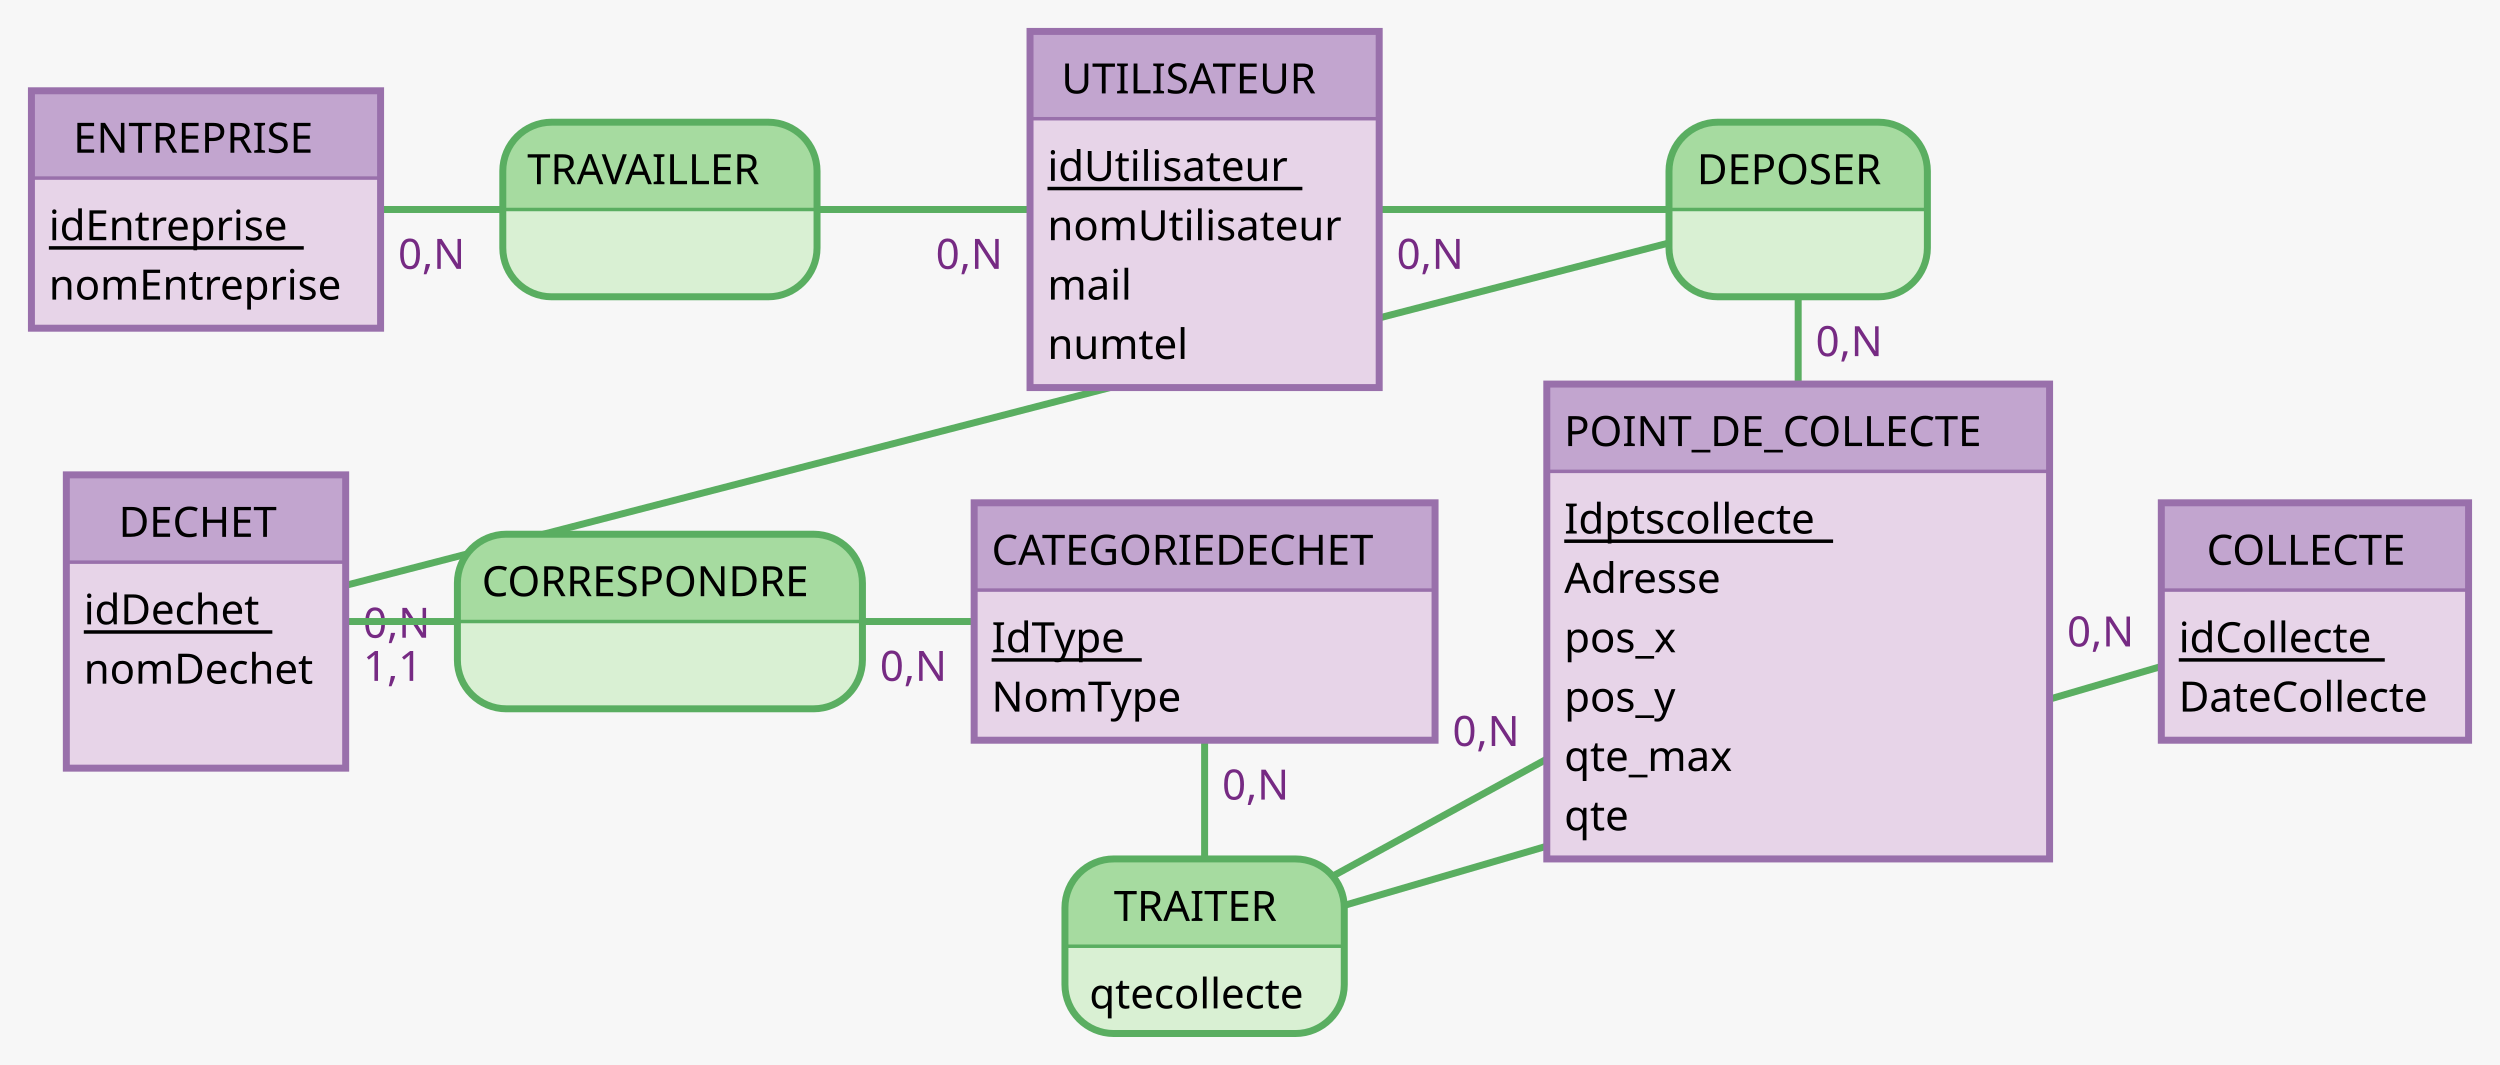
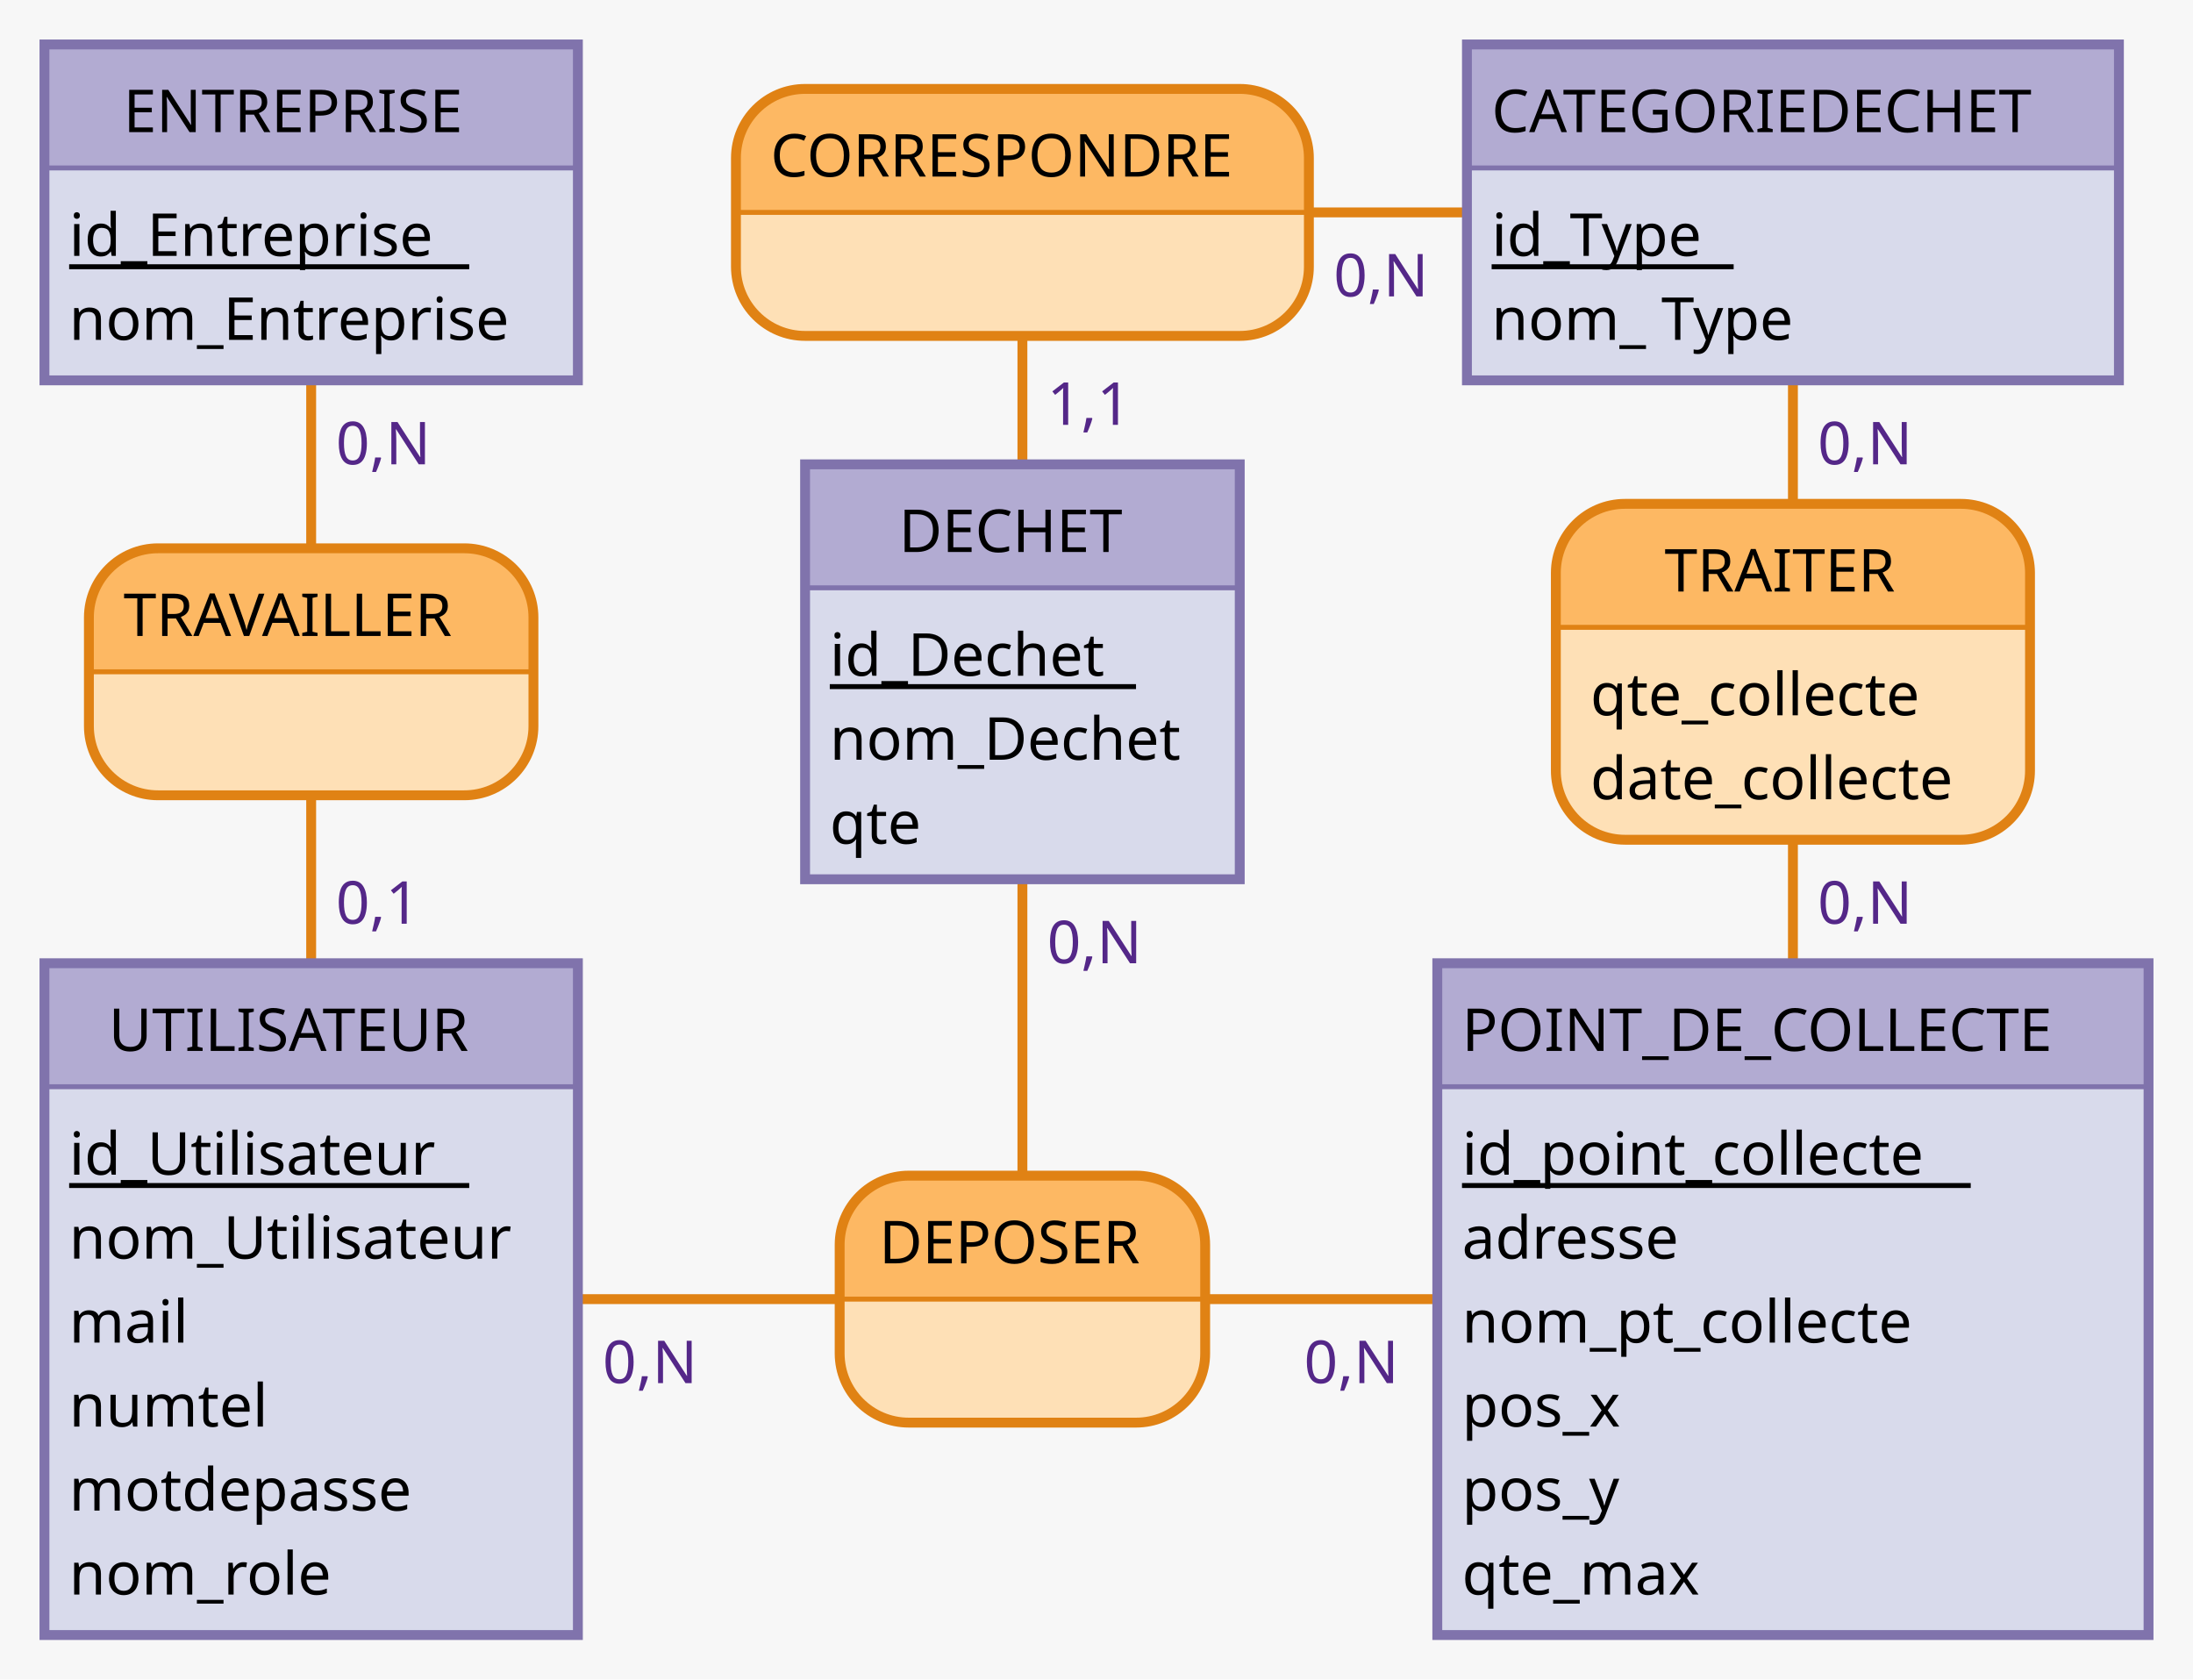
- <svg xmlns="http://www.w3.org/2000/svg" width="716" height="305" viewBox="0 0 716 305">
-   <rect x="0" y="0" width="716" height="305" fill="#f7f7f7" stroke="none" stroke-width="0" />
+ <svg xmlns="http://www.w3.org/2000/svg" width="444" height="340" viewBox="0 0 444 340">
+   <rect x="0" y="0" width="444" height="340" fill="#f7f7f7" stroke="none" stroke-width="0" />
  <g>
-     <line x1="345" y1="60" x2="189" y2="60" stroke="#5aae61" stroke-width="2" />
-     <line x1="59" y1="60" x2="189" y2="60" stroke="#5aae61" stroke-width="2" />
+     <line x1="207" y1="136" x2="207" y2="43" stroke="#e08214" stroke-width="2" />
+     <line x1="363" y1="43" x2="207" y2="43" stroke="#e08214" stroke-width="2" />
    <g>
-       <path d="M220 35 a14 14 90 0 1 14 14 V60 h-90 V49 a14 14 90 0 1 14 -14" fill="#a6dba0" stroke="#a6dba0" stroke-width="0" />
-       <path d="M234 60 v11 a14 14 90 0 1 -14 14 H158 a14 14 90 0 1 -14 -14 V60 H90" fill="#d9f0d3" stroke="#d9f0d3" stroke-width="0" />
-       <rect x="144" y="35" width="90" height="50" fill="none" rx="14" stroke="#5aae61" stroke-width="2" />
-       <line x1="144" y1="60" x2="234" y2="60" stroke="#5aae61" stroke-width="1" />
-       <text x="151" y="52.75" fill="#000000" font-family="Verdana" font-size="12">TRAVAILLER</text>
+       <path d="M251 18 a14 14 90 0 1 14 14 V43 h-116 V32 a14 14 90 0 1 14 -14" fill="#fdb863" stroke="#fdb863" stroke-width="0" />
+       <path d="M265 43 v11 a14 14 90 0 1 -14 14 H163 a14 14 90 0 1 -14 -14 V43 H116" fill="#fee0b6" stroke="#fee0b6" stroke-width="0" />
+       <rect x="149" y="18" width="116" height="50" fill="none" rx="14" stroke="#e08214" stroke-width="2" />
+       <line x1="149" y1="43" x2="265" y2="43" stroke="#e08214" stroke-width="1" />
+       <text x="156" y="35.75" fill="#000000" font-family="Verdana" font-size="12">CORRESPONDRE</text>
    </g>
-     <text x="268" y="77" fill="#762a83" font-family="Verdana" font-size="12">0,N</text>
-     <text x="114" y="77" fill="#762a83" font-family="Verdana" font-size="12">0,N</text>
+     <text x="212" y="86" fill="#542788" font-family="Verdana" font-size="12">1,1</text>
+     <text x="270" y="60" fill="#542788" font-family="Verdana" font-size="12">0,N</text>
  </g>
  <g>
-     <line x1="59" y1="178" x2="515" y2="60" stroke="#5aae61" stroke-width="2" />
-     <line x1="345" y1="60" x2="515" y2="60" stroke="#5aae61" stroke-width="2" />
-     <line x1="515" y1="178" x2="515" y2="60" stroke="#5aae61" stroke-width="2" />
+     <line x1="63" y1="263" x2="63" y2="136" stroke="#e08214" stroke-width="2" />
+     <line x1="63" y1="43" x2="63" y2="136" stroke="#e08214" stroke-width="2" />
    <g>
-       <path d="M538 35 a14 14 90 0 1 14 14 V60 h-74 V49 a14 14 90 0 1 14 -14" fill="#a6dba0" stroke="#a6dba0" stroke-width="0" />
-       <path d="M552 60 v11 a14 14 90 0 1 -14 14 H492 a14 14 90 0 1 -14 -14 V60 H74" fill="#d9f0d3" stroke="#d9f0d3" stroke-width="0" />
-       <rect x="478" y="35" width="74" height="50" fill="none" rx="14" stroke="#5aae61" stroke-width="2" />
-       <line x1="478" y1="60" x2="552" y2="60" stroke="#5aae61" stroke-width="1" />
-       <text x="486" y="52.75" fill="#000000" font-family="Verdana" font-size="12">DEPOSER</text>
+       <path d="M94 111 a14 14 90 0 1 14 14 V136 h-90 V125 a14 14 90 0 1 14 -14" fill="#fdb863" stroke="#fdb863" stroke-width="0" />
+       <path d="M108 136 v11 a14 14 90 0 1 -14 14 H32 a14 14 90 0 1 -14 -14 V136 H90" fill="#fee0b6" stroke="#fee0b6" stroke-width="0" />
+       <rect x="18" y="111" width="90" height="50" fill="none" rx="14" stroke="#e08214" stroke-width="2" />
+       <line x1="18" y1="136" x2="108" y2="136" stroke="#e08214" stroke-width="1" />
+       <text x="25" y="128.75" fill="#000000" font-family="Verdana" font-size="12">TRAVAILLER</text>
    </g>
-     <text x="104" y="182.65" fill="#762a83" font-family="Verdana" font-size="12">0,N</text>
-     <text x="400" y="77" fill="#762a83" font-family="Verdana" font-size="12">0,N</text>
-     <text x="520" y="102" fill="#762a83" font-family="Verdana" font-size="12">0,N</text>
+     <text x="68" y="187" fill="#542788" font-family="Verdana" font-size="12">0,1</text>
+     <text x="68" y="94" fill="#542788" font-family="Verdana" font-size="12">0,N</text>
  </g>
  <g>
-     <line x1="59" y1="178" x2="189" y2="178" stroke="#5aae61" stroke-width="2" />
-     <line x1="345" y1="178" x2="189" y2="178" stroke="#5aae61" stroke-width="2" />
+     <line x1="363" y1="263" x2="363" y2="136" stroke="#e08214" stroke-width="2" />
+     <line x1="363" y1="43" x2="363" y2="136" stroke="#e08214" stroke-width="2" />
    <g>
-       <path d="M233 153 a14 14 90 0 1 14 14 V178 h-116 V167 a14 14 90 0 1 14 -14" fill="#a6dba0" stroke="#a6dba0" stroke-width="0" />
-       <path d="M247 178 v11 a14 14 90 0 1 -14 14 H145 a14 14 90 0 1 -14 -14 V178 H116" fill="#d9f0d3" stroke="#d9f0d3" stroke-width="0" />
-       <rect x="131" y="153" width="116" height="50" fill="none" rx="14" stroke="#5aae61" stroke-width="2" />
-       <line x1="131" y1="178" x2="247" y2="178" stroke="#5aae61" stroke-width="1" />
-       <text x="138" y="170.75" fill="#000000" font-family="Verdana" font-size="12">CORRESPONDRE</text>
+       <path d="M397 102 a14 14 90 0 1 14 14 V127 h-96 V116 a14 14 90 0 1 14 -14" fill="#fdb863" stroke="#fdb863" stroke-width="0" />
+       <path d="M411 127 v29 a14 14 90 0 1 -14 14 H329 a14 14 90 0 1 -14 -14 V127 H96" fill="#fee0b6" stroke="#fee0b6" stroke-width="0" />
+       <rect x="315" y="102" width="96" height="68" fill="none" rx="14" stroke="#e08214" stroke-width="2" />
+       <line x1="315" y1="127" x2="411" y2="127" stroke="#e08214" stroke-width="1" />
+       <text x="337" y="119.75" fill="#000000" font-family="Verdana" font-size="12">TRAITER</text>
+       <text x="322" y="144.8" fill="#000000" font-family="Verdana" font-size="12">qte_collecte</text>
+       <text x="322" y="161.8" fill="#000000" font-family="Verdana" font-size="12">date_collecte</text>
    </g>
-     <text x="104" y="195" fill="#762a83" font-family="Verdana" font-size="12">1,1</text>
-     <text x="252" y="195" fill="#762a83" font-family="Verdana" font-size="12">0,N</text>
+     <text x="368" y="187" fill="#542788" font-family="Verdana" font-size="12">0,N</text>
+     <text x="368" y="94" fill="#542788" font-family="Verdana" font-size="12">0,N</text>
  </g>
  <g>
-     <line x1="515" y1="178" x2="345" y2="271" stroke="#5aae61" stroke-width="2" />
-     <line x1="663" y1="178" x2="345" y2="271" stroke="#5aae61" stroke-width="2" />
-     <line x1="345" y1="178" x2="345" y2="271" stroke="#5aae61" stroke-width="2" />
+     <line x1="207" y1="136" x2="207" y2="263" stroke="#e08214" stroke-width="2" />
+     <line x1="63" y1="263" x2="207" y2="263" stroke="#e08214" stroke-width="2" />
+     <line x1="363" y1="263" x2="207" y2="263" stroke="#e08214" stroke-width="2" />
    <g>
-       <path d="M371 246 a14 14 90 0 1 14 14 V271 h-80 V260 a14 14 90 0 1 14 -14" fill="#a6dba0" stroke="#a6dba0" stroke-width="0" />
-       <path d="M385 271 v11 a14 14 90 0 1 -14 14 H319 a14 14 90 0 1 -14 -14 V271 H80" fill="#d9f0d3" stroke="#d9f0d3" stroke-width="0" />
-       <rect x="305" y="246" width="80" height="50" fill="none" rx="14" stroke="#5aae61" stroke-width="2" />
-       <line x1="305" y1="271" x2="385" y2="271" stroke="#5aae61" stroke-width="1" />
-       <text x="319" y="263.75" fill="#000000" font-family="Verdana" font-size="12">TRAITER</text>
-       <text x="312" y="288.8" fill="#000000" font-family="Verdana" font-size="12">qtecollecte</text>
+       <path d="M230 238 a14 14 90 0 1 14 14 V263 h-74 V252 a14 14 90 0 1 14 -14" fill="#fdb863" stroke="#fdb863" stroke-width="0" />
+       <path d="M244 263 v11 a14 14 90 0 1 -14 14 H184 a14 14 90 0 1 -14 -14 V263 H74" fill="#fee0b6" stroke="#fee0b6" stroke-width="0" />
+       <rect x="170" y="238" width="74" height="50" fill="none" rx="14" stroke="#e08214" stroke-width="2" />
+       <line x1="170" y1="263" x2="244" y2="263" stroke="#e08214" stroke-width="1" />
+       <text x="178" y="255.75" fill="#000000" font-family="Verdana" font-size="12">DEPOSER</text>
    </g>
-     <text x="416" y="213.65" fill="#762a83" font-family="Verdana" font-size="12">0,N</text>
-     <text x="592" y="185.14" fill="#762a83" font-family="Verdana" font-size="12">0,N</text>
-     <text x="350" y="229" fill="#762a83" font-family="Verdana" font-size="12">0,N</text>
+     <text x="212" y="195" fill="#542788" font-family="Verdana" font-size="12">0,N</text>
+     <text x="122" y="280" fill="#542788" font-family="Verdana" font-size="12">0,N</text>
+     <text x="264" y="280" fill="#542788" font-family="Verdana" font-size="12">0,N</text>
  </g>
  <g>
    <g>
-       <rect x="9" y="26" width="100" height="25" fill="#c2a5cf" stroke="none" stroke-width="0" opacity="1" />
-       <rect x="9" y="51" width="100" height="43" fill="#e7d4e8" stroke="none" stroke-width="0" opacity="1" />
-       <rect x="9" y="26" width="100" height="68" fill="none" stroke="#9970ab" stroke-width="2" opacity="1" />
-       <line x1="9" y1="51" x2="109" y2="51" stroke="#9970ab" stroke-width="1" />
+       <rect x="9" y="9" width="108" height="25" fill="#b2abd2" stroke="none" stroke-width="0" opacity="1" />
+       <rect x="9" y="34" width="108" height="43" fill="#d8daeb" stroke="none" stroke-width="0" opacity="1" />
+       <rect x="9" y="9" width="108" height="68" fill="none" stroke="#8073ac" stroke-width="2" opacity="1" />
+       <line x1="9" y1="34" x2="117" y2="34" stroke="#8073ac" stroke-width="1" />
    </g>
-     <text x="21" y="43.75" fill="#000000" font-family="Verdana" font-size="12">ENTREPRISE</text>
-     <text x="14" y="68.8" fill="#000000" font-family="Verdana" font-size="12">idEntreprise</text>
-     <line x1="14" y1="71" x2="87" y2="71" stroke="#000000" stroke-width="1" />
-     <text x="14" y="85.8" fill="#000000" font-family="Verdana" font-size="12">nomEntreprise</text>
+     <text x="25" y="26.75" fill="#000000" font-family="Verdana" font-size="12">ENTREPRISE</text>
+     <text x="14" y="51.8" fill="#000000" font-family="Verdana" font-size="12">id_Entreprise</text>
+     <line x1="14" y1="54" x2="95" y2="54" stroke="#000000" stroke-width="1" />
+     <text x="14" y="68.8" fill="#000000" font-family="Verdana" font-size="12">nom_Entreprise</text>
  </g>
  <g>
    <g>
-       <rect x="295" y="9" width="100" height="25" fill="#c2a5cf" stroke="none" stroke-width="0" opacity="1" />
-       <rect x="295" y="34" width="100" height="77" fill="#e7d4e8" stroke="none" stroke-width="0" opacity="1" />
-       <rect x="295" y="9" width="100" height="102" fill="none" stroke="#9970ab" stroke-width="2" opacity="1" />
-       <line x1="295" y1="34" x2="395" y2="34" stroke="#9970ab" stroke-width="1" />
+       <rect x="297" y="9" width="132" height="25" fill="#b2abd2" stroke="none" stroke-width="0" opacity="1" />
+       <rect x="297" y="34" width="132" height="43" fill="#d8daeb" stroke="none" stroke-width="0" opacity="1" />
+       <rect x="297" y="9" width="132" height="68" fill="none" stroke="#8073ac" stroke-width="2" opacity="1" />
+       <line x1="297" y1="34" x2="429" y2="34" stroke="#8073ac" stroke-width="1" />
    </g>
-     <text x="304" y="26.75" fill="#000000" font-family="Verdana" font-size="12">UTILISATEUR</text>
-     <text x="300" y="51.8" fill="#000000" font-family="Verdana" font-size="12">idUtilisateur</text>
-     <line x1="300" y1="54" x2="373" y2="54" stroke="#000000" stroke-width="1" />
-     <text x="300" y="68.8" fill="#000000" font-family="Verdana" font-size="12">nomUtilisateur</text>
-     <text x="300" y="85.8" fill="#000000" font-family="Verdana" font-size="12">mail</text>
-     <text x="300" y="102.8" fill="#000000" font-family="Verdana" font-size="12">numtel</text>
+     <text x="302" y="26.75" fill="#000000" font-family="Verdana" font-size="12">CATEGORIEDECHET</text>
+     <text x="302" y="51.8" fill="#000000" font-family="Verdana" font-size="12">id_Type</text>
+     <line x1="302" y1="54" x2="351" y2="54" stroke="#000000" stroke-width="1" />
+     <text x="302" y="68.8" fill="#000000" font-family="Verdana" font-size="12">nom_ Type</text>
  </g>
  <g>
    <g>
-       <rect x="19" y="136" width="80" height="25" fill="#c2a5cf" stroke="none" stroke-width="0" opacity="1" />
-       <rect x="19" y="161" width="80" height="59" fill="#e7d4e8" stroke="none" stroke-width="0" opacity="1" />
-       <rect x="19" y="136" width="80" height="84" fill="none" stroke="#9970ab" stroke-width="2" opacity="1" />
-       <line x1="19" y1="161" x2="99" y2="161" stroke="#9970ab" stroke-width="1" />
+       <rect x="163" y="94" width="88" height="25" fill="#b2abd2" stroke="none" stroke-width="0" opacity="1" />
+       <rect x="163" y="119" width="88" height="59" fill="#d8daeb" stroke="none" stroke-width="0" opacity="1" />
+       <rect x="163" y="94" width="88" height="84" fill="none" stroke="#8073ac" stroke-width="2" opacity="1" />
+       <line x1="163" y1="119" x2="251" y2="119" stroke="#8073ac" stroke-width="1" />
    </g>
-     <text x="34" y="153.75" fill="#000000" font-family="Verdana" font-size="12">DECHET</text>
-     <text x="24" y="178.8" fill="#000000" font-family="Verdana" font-size="12">idDechet</text>
-     <line x1="24" y1="181" x2="78" y2="181" stroke="#000000" stroke-width="1" />
-     <text x="24" y="195.8" fill="#000000" font-family="Verdana" font-size="12">nomDechet</text>
+     <text x="182" y="111.75" fill="#000000" font-family="Verdana" font-size="12">DECHET</text>
+     <text x="168" y="136.8" fill="#000000" font-family="Verdana" font-size="12">id_Dechet</text>
+     <line x1="168" y1="139" x2="230" y2="139" stroke="#000000" stroke-width="1" />
+     <text x="168" y="153.8" fill="#000000" font-family="Verdana" font-size="12">nom_Dechet</text>
+     <text x="168" y="170.8" fill="#000000" font-family="Verdana" font-size="12">qte</text>
  </g>
  <g>
    <g>
-       <rect x="279" y="144" width="132" height="25" fill="#c2a5cf" stroke="none" stroke-width="0" opacity="1" />
-       <rect x="279" y="169" width="132" height="43" fill="#e7d4e8" stroke="none" stroke-width="0" opacity="1" />
-       <rect x="279" y="144" width="132" height="68" fill="none" stroke="#9970ab" stroke-width="2" opacity="1" />
-       <line x1="279" y1="169" x2="411" y2="169" stroke="#9970ab" stroke-width="1" />
+       <rect x="9" y="195" width="108" height="25" fill="#b2abd2" stroke="none" stroke-width="0" opacity="1" />
+       <rect x="9" y="220" width="108" height="111" fill="#d8daeb" stroke="none" stroke-width="0" opacity="1" />
+       <rect x="9" y="195" width="108" height="136" fill="none" stroke="#8073ac" stroke-width="2" opacity="1" />
+       <line x1="9" y1="220" x2="117" y2="220" stroke="#8073ac" stroke-width="1" />
    </g>
-     <text x="284" y="161.75" fill="#000000" font-family="Verdana" font-size="12">CATEGORIEDECHET</text>
-     <text x="284" y="186.8" fill="#000000" font-family="Verdana" font-size="12">IdType</text>
-     <line x1="284" y1="189" x2="327" y2="189" stroke="#000000" stroke-width="1" />
-     <text x="284" y="203.8" fill="#000000" font-family="Verdana" font-size="12">NomType</text>
+     <text x="22" y="212.75" fill="#000000" font-family="Verdana" font-size="12">UTILISATEUR</text>
+     <text x="14" y="237.8" fill="#000000" font-family="Verdana" font-size="12">id_Utilisateur</text>
+     <line x1="14" y1="240" x2="95" y2="240" stroke="#000000" stroke-width="1" />
+     <text x="14" y="254.8" fill="#000000" font-family="Verdana" font-size="12">nom_Utilisateur</text>
+     <text x="14" y="271.8" fill="#000000" font-family="Verdana" font-size="12">mail</text>
+     <text x="14" y="288.8" fill="#000000" font-family="Verdana" font-size="12">numtel</text>
+     <text x="14" y="305.8" fill="#000000" font-family="Verdana" font-size="12">motdepasse</text>
+     <text x="14" y="322.8" fill="#000000" font-family="Verdana" font-size="12">nom_role</text>
  </g>
  <g>
    <g>
-       <rect x="443" y="110" width="144" height="25" fill="#c2a5cf" stroke="none" stroke-width="0" opacity="1" />
-       <rect x="443" y="135" width="144" height="111" fill="#e7d4e8" stroke="none" stroke-width="0" opacity="1" />
-       <rect x="443" y="110" width="144" height="136" fill="none" stroke="#9970ab" stroke-width="2" opacity="1" />
-       <line x1="443" y1="135" x2="587" y2="135" stroke="#9970ab" stroke-width="1" />
+       <rect x="291" y="195" width="144" height="25" fill="#b2abd2" stroke="none" stroke-width="0" opacity="1" />
+       <rect x="291" y="220" width="144" height="111" fill="#d8daeb" stroke="none" stroke-width="0" opacity="1" />
+       <rect x="291" y="195" width="144" height="136" fill="none" stroke="#8073ac" stroke-width="2" opacity="1" />
+       <line x1="291" y1="220" x2="435" y2="220" stroke="#8073ac" stroke-width="1" />
    </g>
-     <text x="448" y="127.75" fill="#000000" font-family="Verdana" font-size="12">POINT_DE_COLLECTE</text>
-     <text x="448" y="152.8" fill="#000000" font-family="Verdana" font-size="12">Idptscollecte</text>
-     <line x1="448" y1="155" x2="525" y2="155" stroke="#000000" stroke-width="1" />
-     <text x="448" y="169.8" fill="#000000" font-family="Verdana" font-size="12">Adresse</text>
-     <text x="448" y="186.8" fill="#000000" font-family="Verdana" font-size="12">pos_x</text>
-     <text x="448" y="203.8" fill="#000000" font-family="Verdana" font-size="12">pos_y</text>
-     <text x="448" y="220.8" fill="#000000" font-family="Verdana" font-size="12">qte_max</text>
-     <text x="448" y="237.8" fill="#000000" font-family="Verdana" font-size="12">qte</text>
-   </g>
-   <g>
-     <g>
-       <rect x="619" y="144" width="88" height="25" fill="#c2a5cf" stroke="none" stroke-width="0" opacity="1" />
-       <rect x="619" y="169" width="88" height="43" fill="#e7d4e8" stroke="none" stroke-width="0" opacity="1" />
-       <rect x="619" y="144" width="88" height="68" fill="none" stroke="#9970ab" stroke-width="2" opacity="1" />
-       <line x1="619" y1="169" x2="707" y2="169" stroke="#9970ab" stroke-width="1" />
-     </g>
-     <text x="632" y="161.75" fill="#000000" font-family="Verdana" font-size="12">COLLECTE</text>
-     <text x="624" y="186.8" fill="#000000" font-family="Verdana" font-size="12">idCollecte</text>
-     <line x1="624" y1="189" x2="683" y2="189" stroke="#000000" stroke-width="1" />
-     <text x="624" y="203.8" fill="#000000" font-family="Verdana" font-size="12">DateCollecte</text>
+     <text x="296" y="212.75" fill="#000000" font-family="Verdana" font-size="12">POINT_DE_COLLECTE</text>
+     <text x="296" y="237.8" fill="#000000" font-family="Verdana" font-size="12">id_point_collecte</text>
+     <line x1="296" y1="240" x2="399" y2="240" stroke="#000000" stroke-width="1" />
+     <text x="296" y="254.8" fill="#000000" font-family="Verdana" font-size="12">adresse</text>
+     <text x="296" y="271.8" fill="#000000" font-family="Verdana" font-size="12">nom_pt_collecte</text>
+     <text x="296" y="288.8" fill="#000000" font-family="Verdana" font-size="12">pos_x</text>
+     <text x="296" y="305.8" fill="#000000" font-family="Verdana" font-size="12">pos_y</text>
+     <text x="296" y="322.8" fill="#000000" font-family="Verdana" font-size="12">qte_max</text>
  </g>
</svg>
